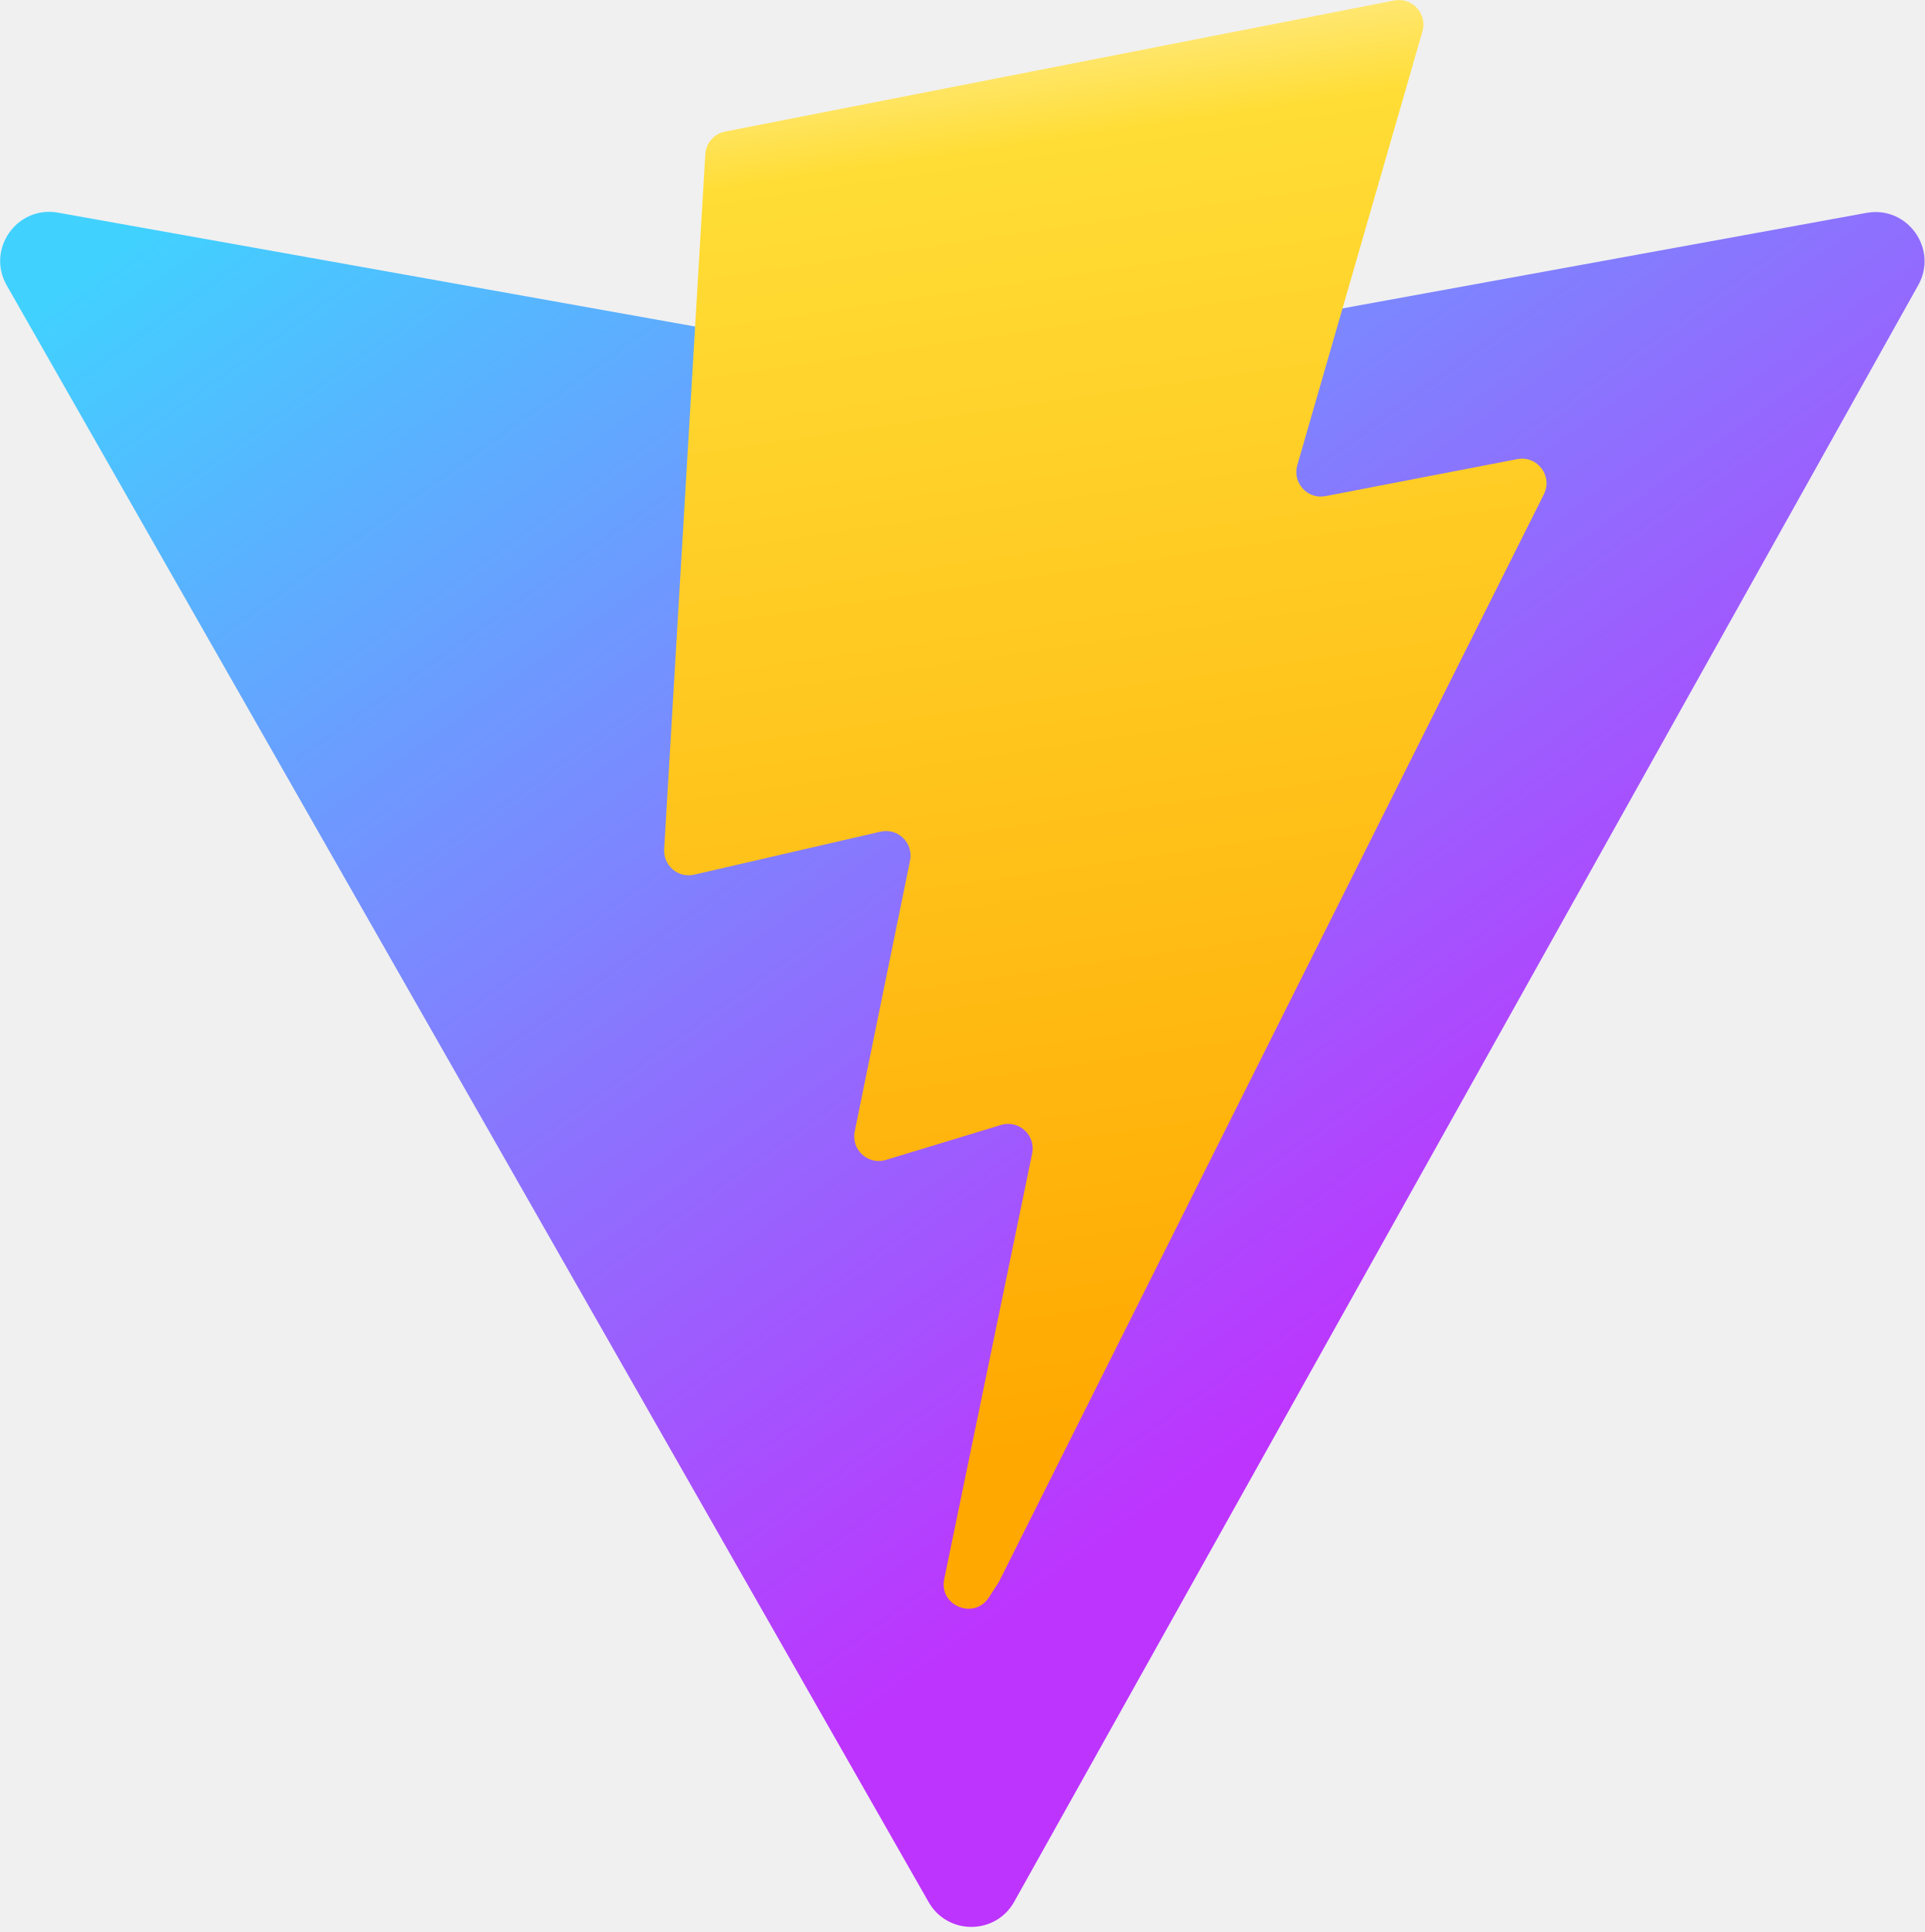
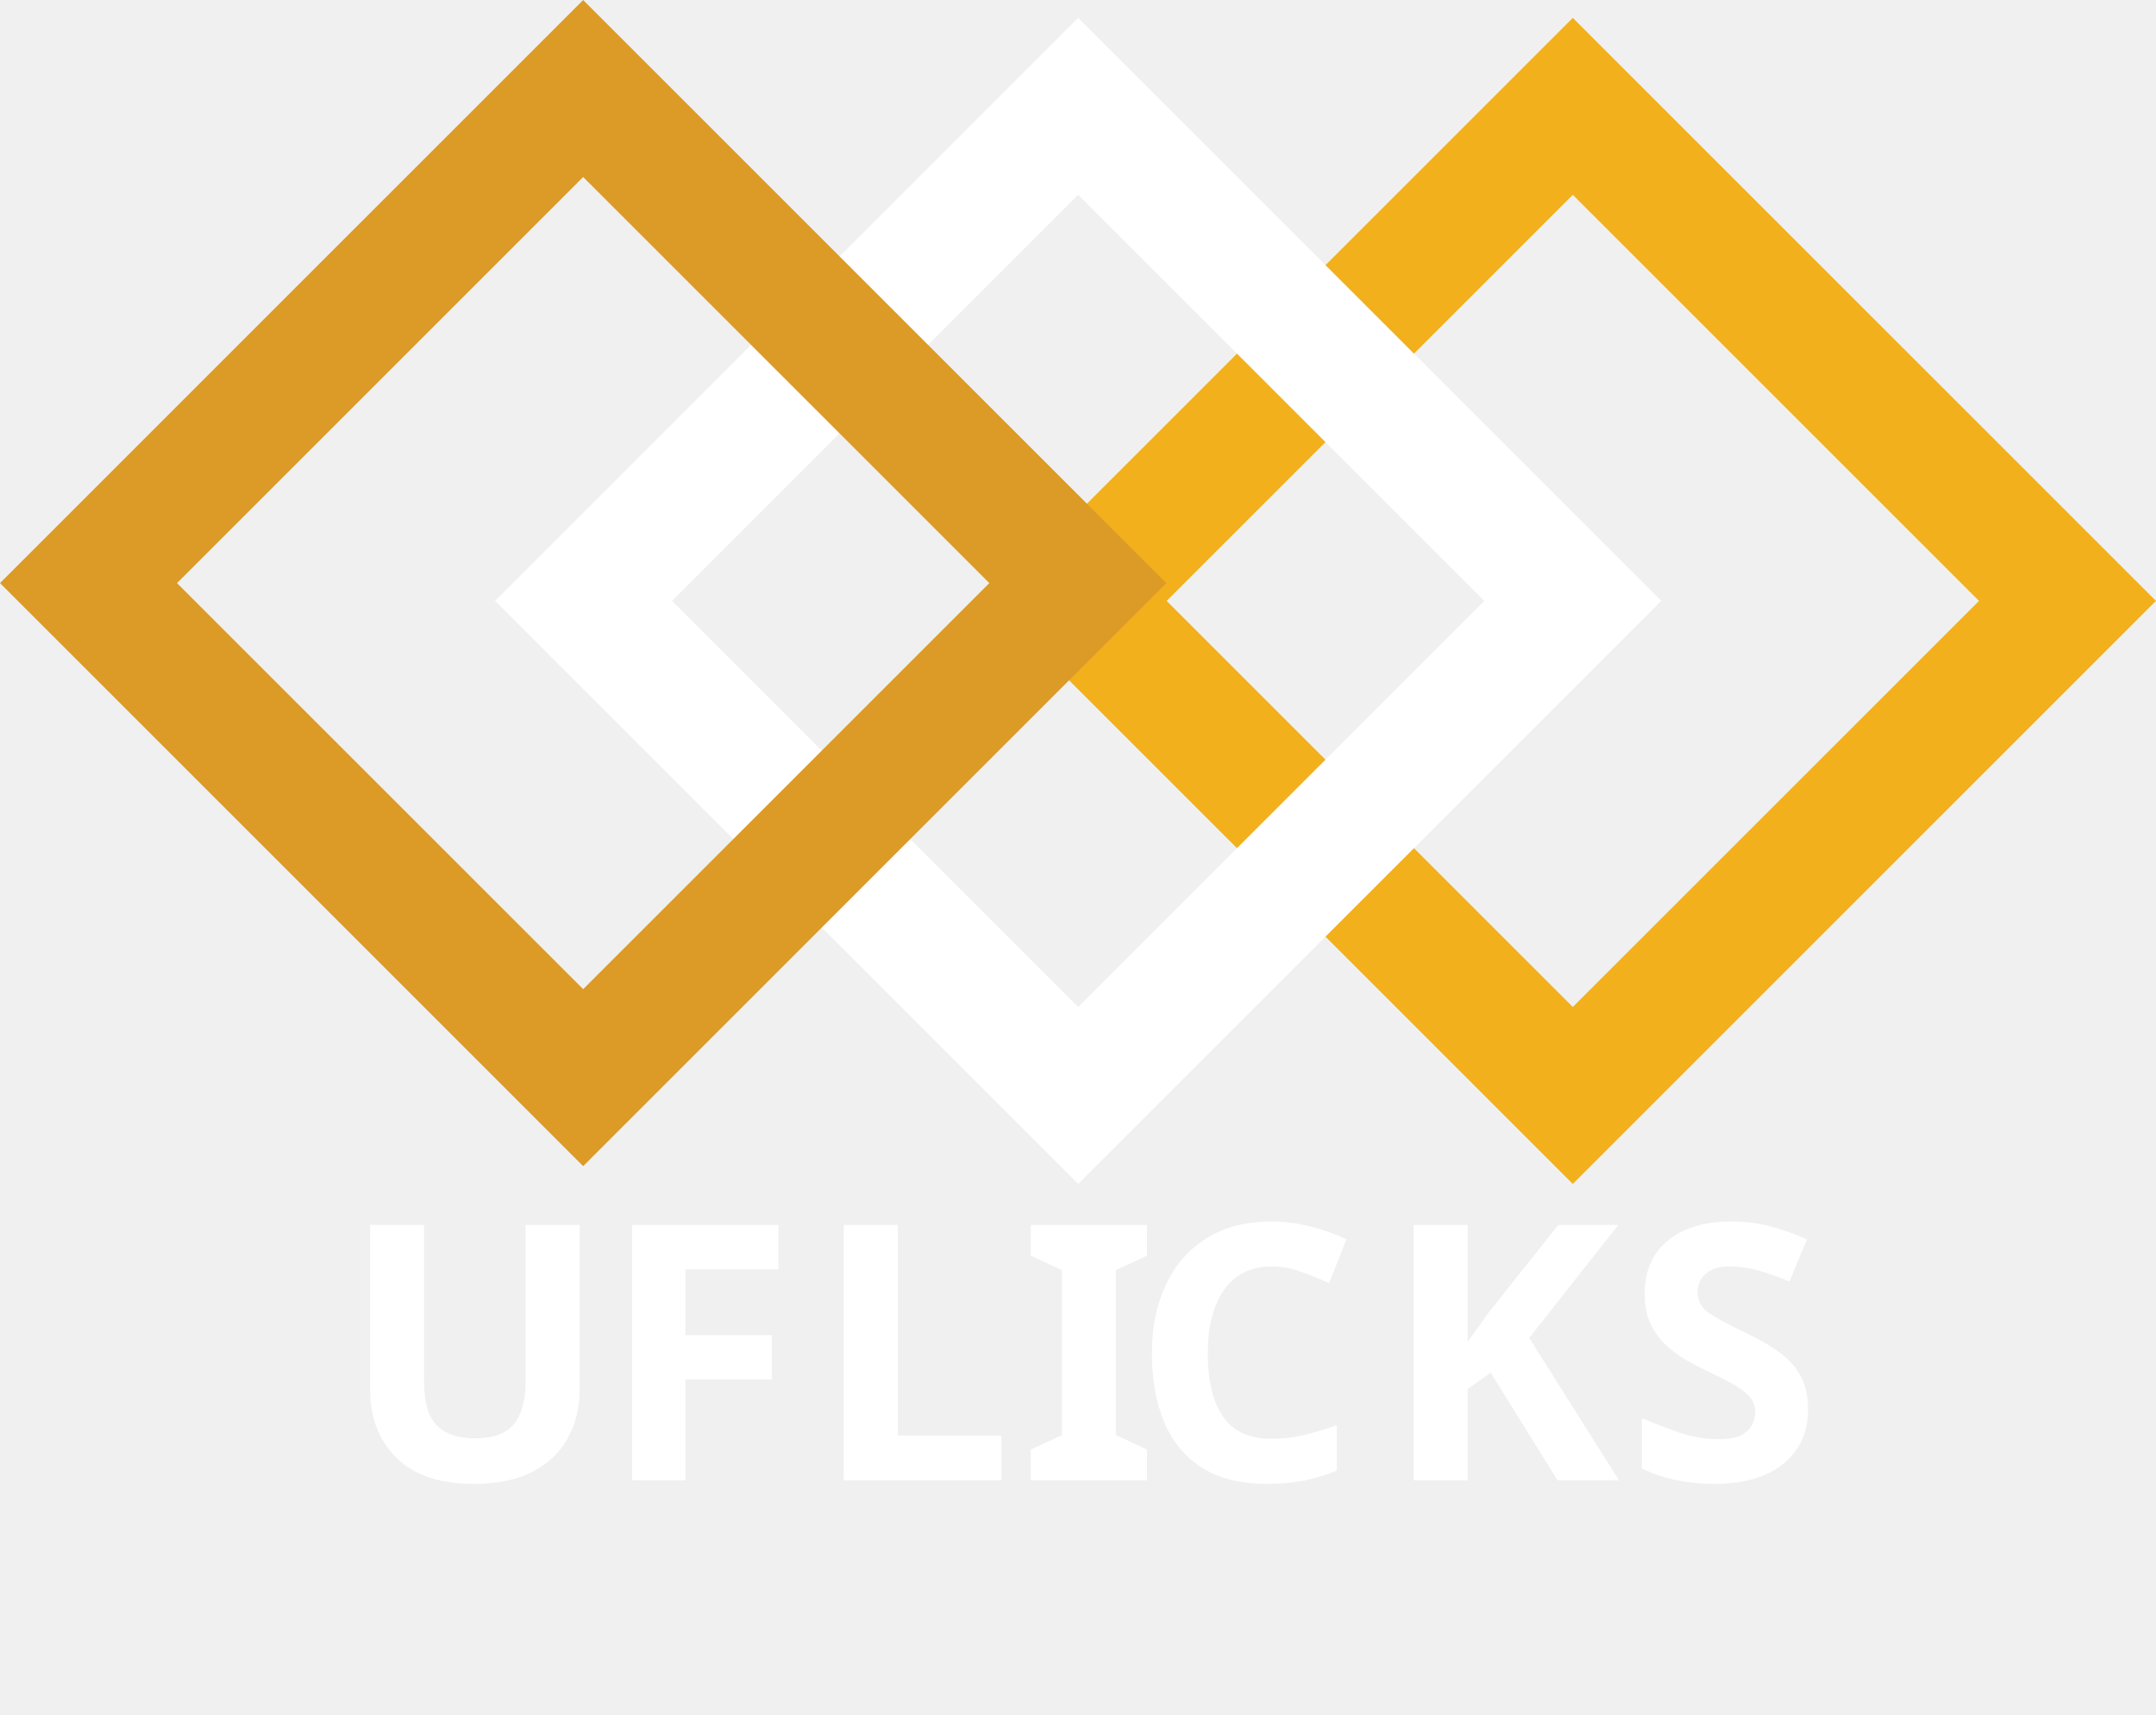
- <svg xmlns="http://www.w3.org/2000/svg" aria-hidden="true" role="img" class="iconify iconify--logos" width="31.88" height="32" preserveAspectRatio="xMidYMid meet" viewBox="0 0 256 257">
+ <svg xmlns="http://www.w3.org/2000/svg" id="Layer_2" data-name="Layer 2" viewBox="0 0 241.2 191.85">
  <defs>
-     <linearGradient id="IconifyId1813088fe1fbc01fb466" x1="-.828%" x2="57.636%" y1="7.652%" y2="78.411%">
-       <stop offset="0%" stop-color="#41D1FF" />
-       <stop offset="100%" stop-color="#BD34FE" />
-     </linearGradient>
-     <linearGradient id="IconifyId1813088fe1fbc01fb467" x1="43.376%" x2="50.316%" y1="2.242%" y2="89.03%">
-       <stop offset="0%" stop-color="#FFEA83" />
-       <stop offset="8.333%" stop-color="#FFDD35" />
-       <stop offset="100%" stop-color="#FFA800" />
-     </linearGradient>
+     <style>
+       .cls-1 {
+         stroke: #f2b01c;
+       }
+ 
+       .cls-1, .cls-2, .cls-3 {
+         fill: none;
+         stroke-miterlimit: 10;
+         stroke-width: 14px;
+       }
+ 
+       .cls-4 {
+         letter-spacing: 0em;
+       }
+ 
+       .cls-5 {
+         letter-spacing: -.01em;
+       }
+ 
+       .cls-6 {
+         fill: #fff;
+         font-family: AcuminConcept-Bold, 'Acumin Variable Concept';
+         font-size: 40px;
+         font-variation-settings: 'wght' 700, 'wdth' 100, 'slnt' 0;
+         font-weight: 700;
+       }
+ 
+       .cls-7 {
+         letter-spacing: 0em;
+       }
+ 
+       .cls-8 {
+         letter-spacing: 0em;
+       }
+ 
+       .cls-9 {
+         letter-spacing: 0em;
+       }
+ 
+       .cls-2 {
+         stroke: #dc9a27;
+       }
+ 
+       .cls-3 {
+         stroke: #fff;
+       }
+     </style>
  </defs>
-   <path fill="url(#IconifyId1813088fe1fbc01fb466)" d="M255.153 37.938L134.897 252.976c-2.483 4.44-8.862 4.466-11.382.048L.875 37.958c-2.746-4.814 1.371-10.646 6.827-9.67l120.385 21.517a6.537 6.537 0 0 0 2.322-.004l117.867-21.483c5.438-.991 9.574 4.796 6.877 9.62Z" />
-   <path fill="url(#IconifyId1813088fe1fbc01fb467)" d="M185.432.063L96.44 17.501a3.268 3.268 0 0 0-2.634 3.014l-5.474 92.456a3.268 3.268 0 0 0 3.997 3.378l24.777-5.718c2.318-.535 4.413 1.507 3.936 3.838l-7.361 36.047c-.495 2.426 1.782 4.5 4.151 3.78l15.304-4.649c2.372-.72 4.652 1.36 4.15 3.788l-11.698 56.621c-.732 3.542 3.979 5.473 5.943 2.437l1.313-2.028l72.516-144.72c1.215-2.423-.88-5.186-3.54-4.672l-25.505 4.922c-2.396.462-4.435-1.77-3.759-4.114l16.646-57.705c.677-2.35-1.37-4.583-3.769-4.113Z" />
+   <g id="Layer_1-2" data-name="Layer 1">
+     <rect class="cls-1" x="136.83" y="28.11" width="78.26" height="78.26" transform="translate(99.08 -104.73) rotate(45)" />
+     <rect class="cls-3" x="81.49" y="28.11" width="78.26" height="78.26" transform="translate(82.87 -65.6) rotate(45)" />
+     <rect class="cls-2" x="26.11" y="26.11" width="78.26" height="78.26" transform="translate(65.24 -27.02) rotate(45)" />
+     <text class="cls-6" transform="translate(38 165.63)">
+       <tspan class="cls-8" x="0" y="0">U</tspan>
+       <tspan class="cls-4" x="29.12" y="0">F</tspan>
+       <tspan class="cls-9" x="52.8" y="0">L</tspan>
+       <tspan x="76.04" y="0">I</tspan>
+       <tspan class="cls-5" x="88.56" y="0">C</tspan>
+       <tspan class="cls-7" x="116.56" y="0">K</tspan>
+       <tspan x="143.84" y="0">S</tspan>
+     </text>
+   </g>
</svg>
